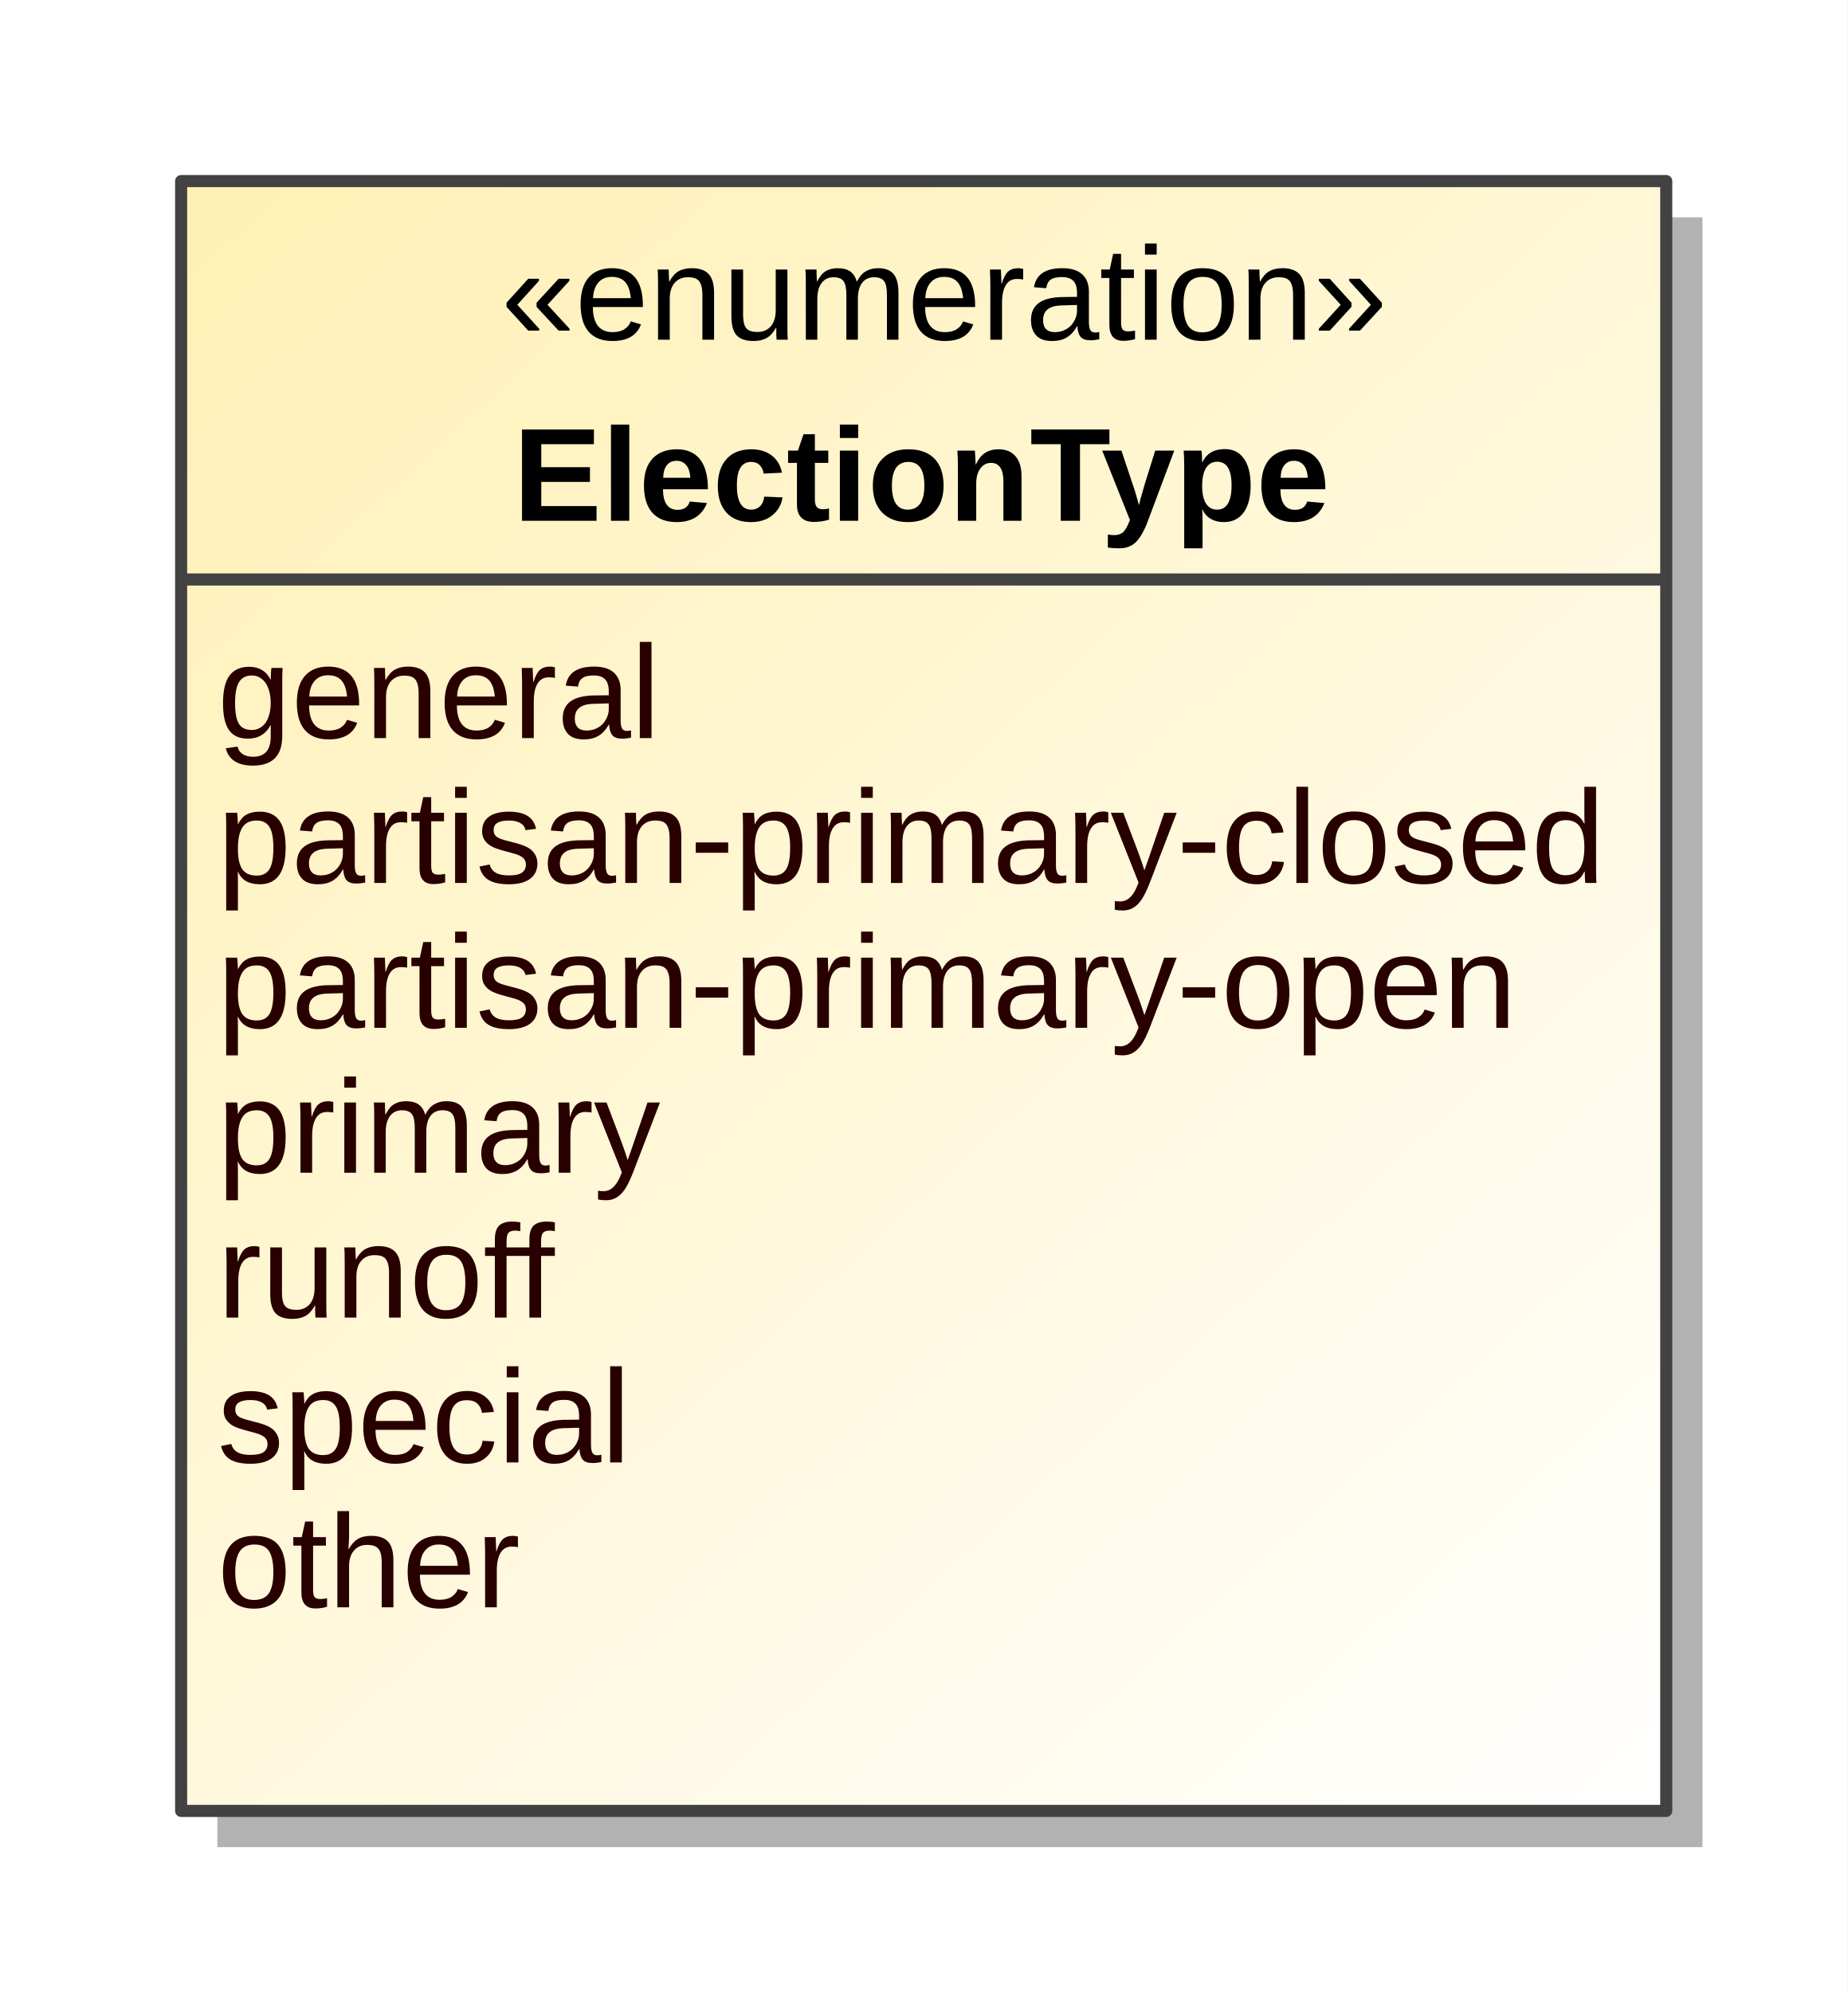
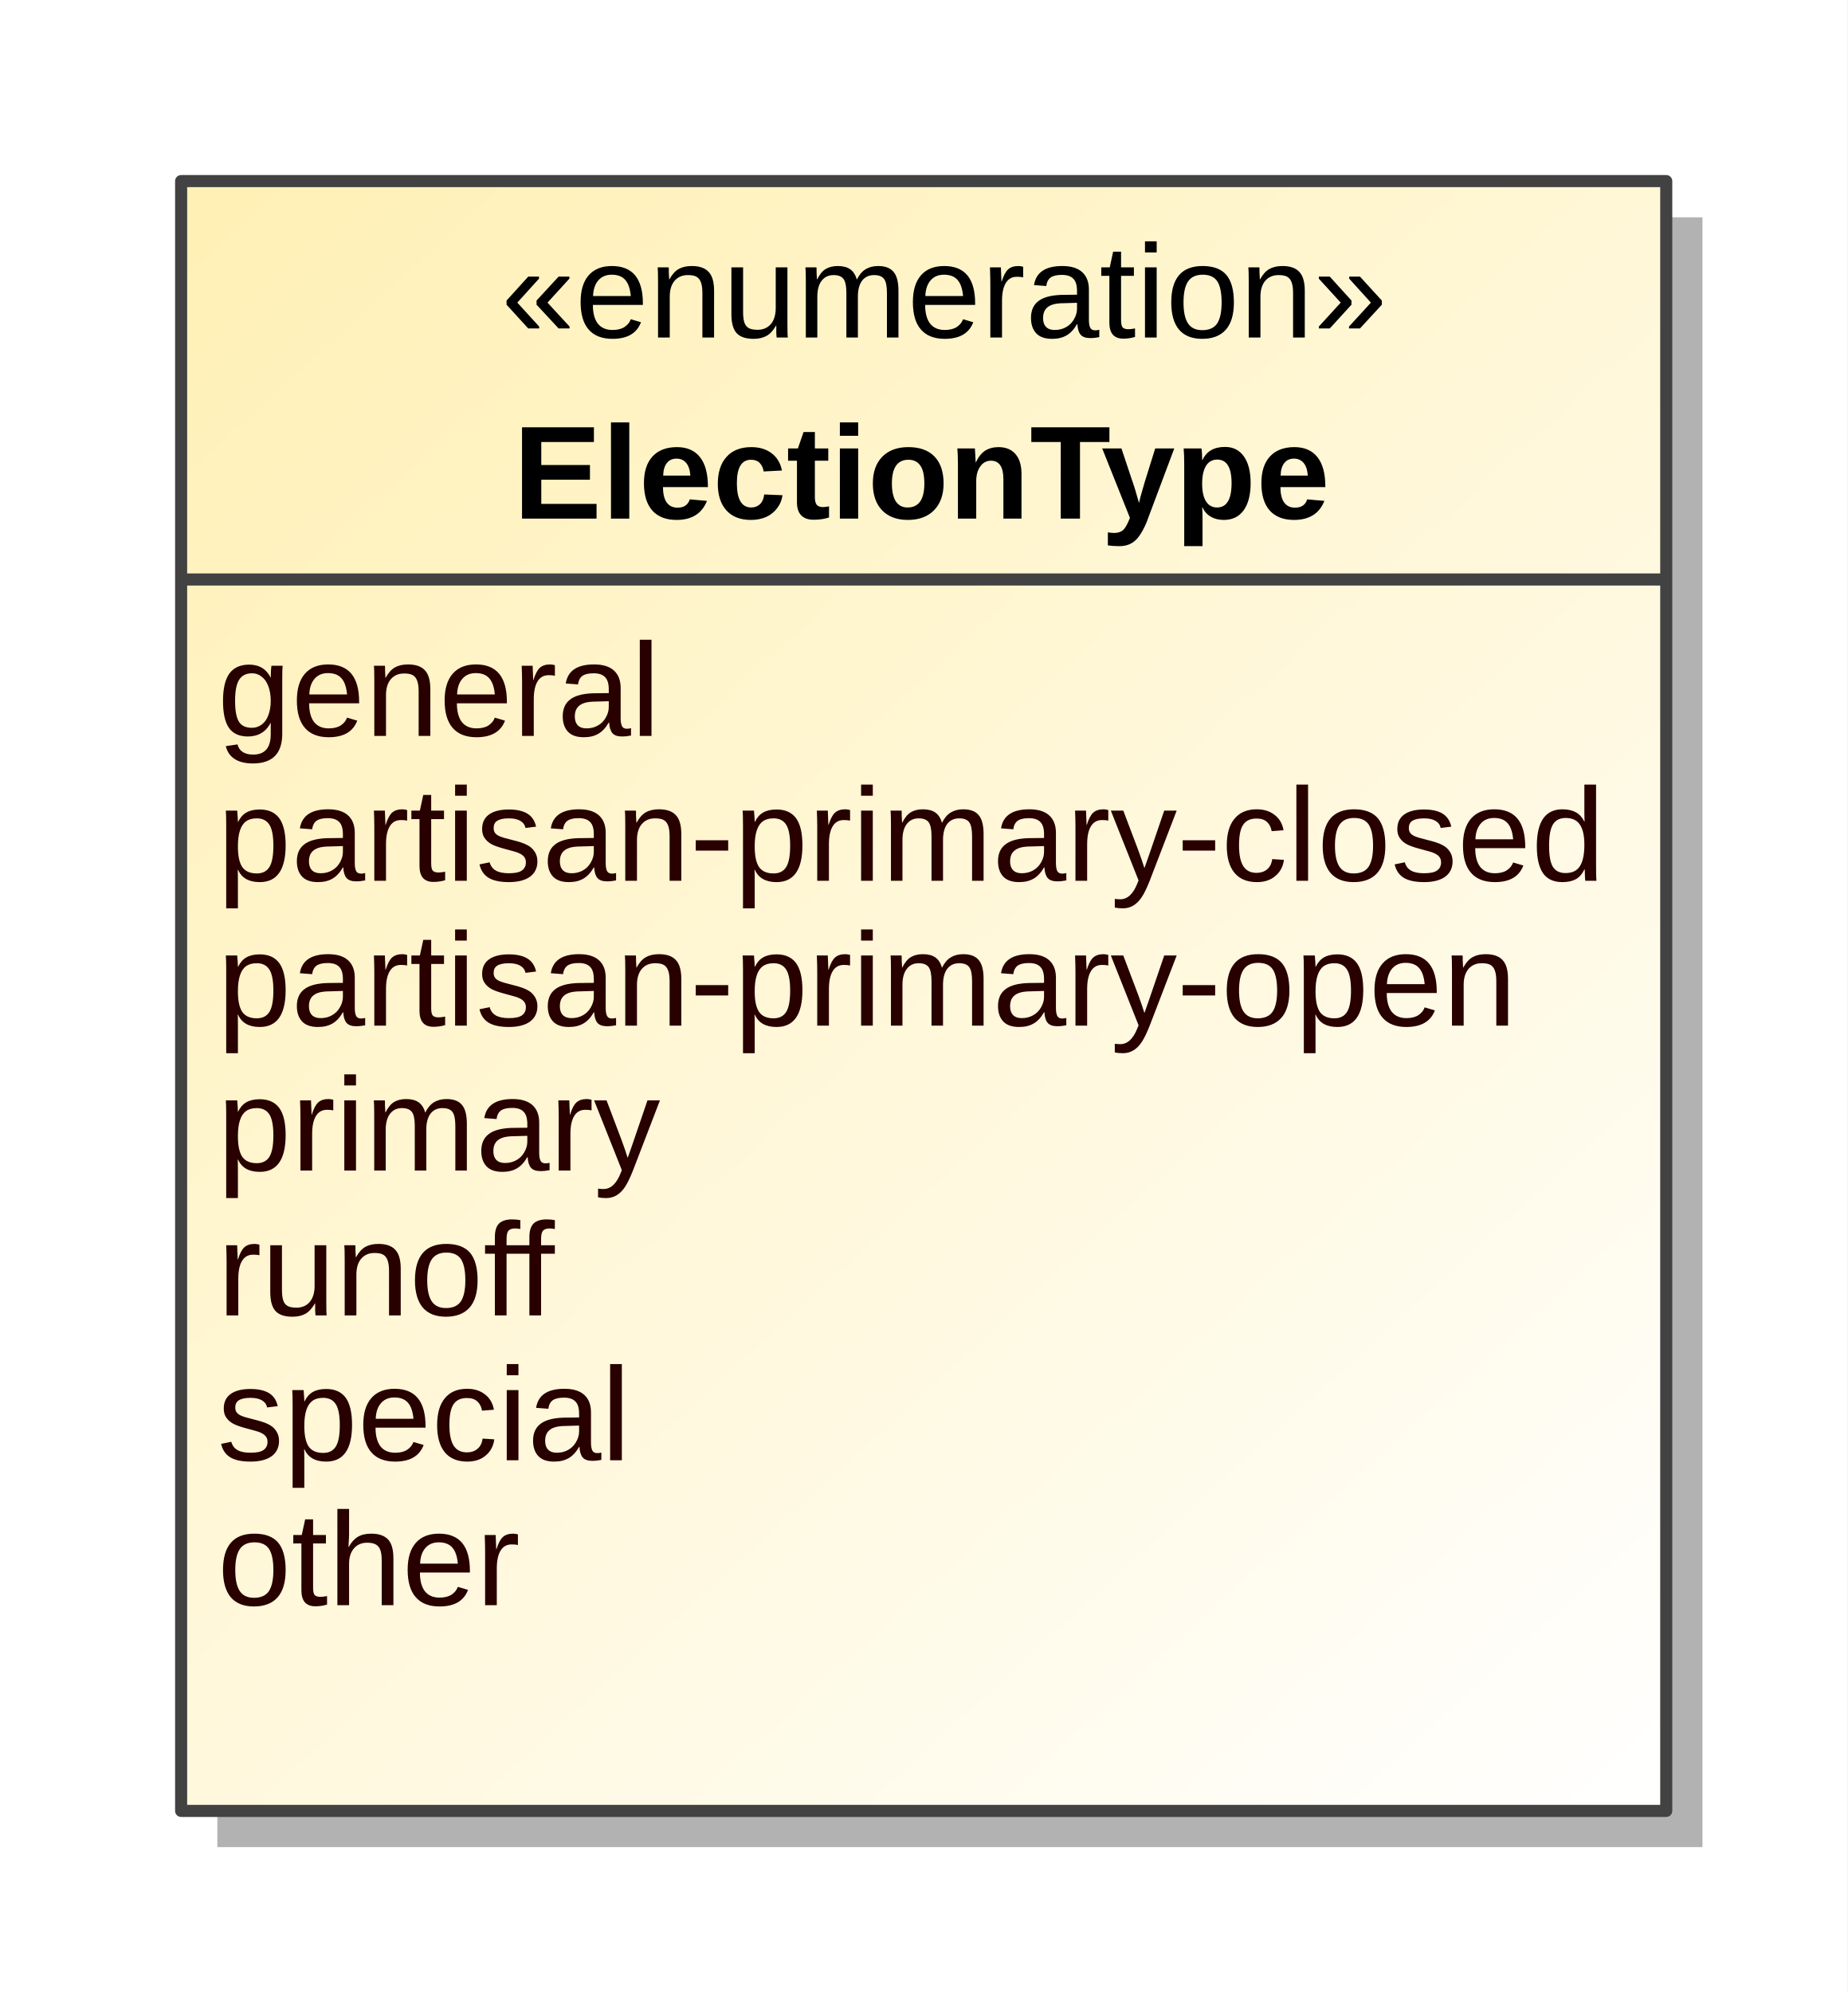
<svg xmlns="http://www.w3.org/2000/svg" fill-opacity="1" color-rendering="auto" color-interpolation="auto" text-rendering="auto" stroke="black" stroke-linecap="square" width="1.594in" stroke-miterlimit="10" shape-rendering="auto" stroke-opacity="1" fill="black" stroke-dasharray="none" font-weight="normal" stroke-width="1" viewBox="0 0 153 165" height="1.719in" font-family="'Arial'" font-style="normal" stroke-linejoin="miter" font-size="12" stroke-dashoffset="0" image-rendering="auto">
  <defs id="genericDefs" />
  <g>
    <defs id="defs1">
      <linearGradient x1="1379" gradientUnits="userSpaceOnUse" x2="1502" y1="2065" y2="2200" id="linearGradient1" spreadMethod="pad">
        <stop stop-opacity="1" stop-color="rgb(255,240,180)" offset="0%" />
        <stop stop-opacity="1" stop-color="white" offset="100%" />
      </linearGradient>
      <clipPath clipPathUnits="userSpaceOnUse" id="clipPath1">
        <path d="M0 0 L153 0 L153 165 L0 165 L0 0 Z" />
      </clipPath>
      <clipPath clipPathUnits="userSpaceOnUse" id="clipPath2">
        <path d="M1364 2050 L1517 2050 L1517 2215 L1364 2215 L1364 2050 Z" />
      </clipPath>
    </defs>
    <g fill="white" stroke="white">
      <rect x="0" width="153" height="165" y="0" clip-path="url(#clipPath1)" stroke="none" />
      <rect x="1382" y="2068" transform="translate(-1364,-2050)" clip-path="url(#clipPath2)" fill="rgb(178,178,178)" width="123" text-rendering="geometricPrecision" height="135" stroke="none" />
      <rect x="1379" y="2065" transform="translate(-1364,-2050)" clip-path="url(#clipPath2)" fill="url(#linearGradient1)" width="123" text-rendering="geometricPrecision" height="135" stroke="none" />
    </g>
    <g fill="rgb(66,66,66)" text-rendering="geometricPrecision" transform="translate(-1364,-2050)" stroke-linecap="butt" stroke="rgb(66,66,66)" stroke-linejoin="round">
      <rect fill="none" x="1379" width="123" height="135" y="2065" clip-path="url(#clipPath2)" />
      <line y2="2098" fill="none" x1="1379" clip-path="url(#clipPath2)" x2="1502" y1="2098" />
-       <text x="1382" font-size="11" y="2183.138" clip-path="url(#clipPath2)" fill="rgb(40,0,0)" stroke="none" space="preserve">other</text>
-       <text x="1382" font-size="11" y="2171.138" clip-path="url(#clipPath2)" fill="rgb(40,0,0)" stroke="none" space="preserve">special</text>
-       <text x="1382" font-size="11" y="2159.138" clip-path="url(#clipPath2)" fill="rgb(40,0,0)" stroke="none" space="preserve">runoff</text>
-       <text x="1382" font-size="11" y="2147.138" clip-path="url(#clipPath2)" fill="rgb(40,0,0)" stroke="none" space="preserve">primary</text>
-       <text x="1382" font-size="11" y="2135.138" clip-path="url(#clipPath2)" fill="rgb(40,0,0)" stroke="none" space="preserve">partisan-primary-open</text>
-       <text x="1382" font-size="11" y="2123.138" clip-path="url(#clipPath2)" fill="rgb(40,0,0)" stroke="none" space="preserve">partisan-primary-closed</text>
-       <text x="1382" font-size="11" y="2111.138" clip-path="url(#clipPath2)" fill="rgb(40,0,0)" stroke="none" space="preserve">general</text>
+       <text x="1382" font-size="11" y="2182.958" clip-path="url(#clipPath2)" fill="rgb(40,0,0)" stroke="none" space="preserve">other</text>
+       <text x="1382" font-size="11" y="2170.958" clip-path="url(#clipPath2)" fill="rgb(40,0,0)" stroke="none" space="preserve">special</text>
+       <text x="1382" font-size="11" y="2158.958" clip-path="url(#clipPath2)" fill="rgb(40,0,0)" stroke="none" space="preserve">runoff</text>
+       <text x="1382" font-size="11" y="2146.958" clip-path="url(#clipPath2)" fill="rgb(40,0,0)" stroke="none" space="preserve">primary</text>
+       <text x="1382" font-size="11" y="2134.958" clip-path="url(#clipPath2)" fill="rgb(40,0,0)" stroke="none" space="preserve">partisan-primary-open</text>
+       <text x="1382" font-size="11" y="2122.958" clip-path="url(#clipPath2)" fill="rgb(40,0,0)" stroke="none" space="preserve">partisan-primary-closed</text>
+       <text x="1382" font-size="11" y="2110.958" clip-path="url(#clipPath2)" fill="rgb(40,0,0)" stroke="none" space="preserve">general</text>
    </g>
    <g text-rendering="geometricPrecision" font-size="11" font-weight="bold" transform="translate(-1364,-2050)" stroke-linecap="butt" stroke-linejoin="round">
-       <text x="1406.5" space="preserve" y="2093.138" clip-path="url(#clipPath2)" stroke="none">ElectionType</text>
-       <text x="1405.5" space="preserve" y="2078.138" clip-path="url(#clipPath2)" font-weight="normal" stroke="none">«enumeration»</text>
+       <text x="1406.5" space="preserve" y="2092.958" clip-path="url(#clipPath2)" stroke="none">ElectionType</text>
+       <text x="1405.5" space="preserve" y="2077.958" clip-path="url(#clipPath2)" font-weight="normal" stroke="none">«enumeration»</text>
    </g>
  </g>
</svg>
